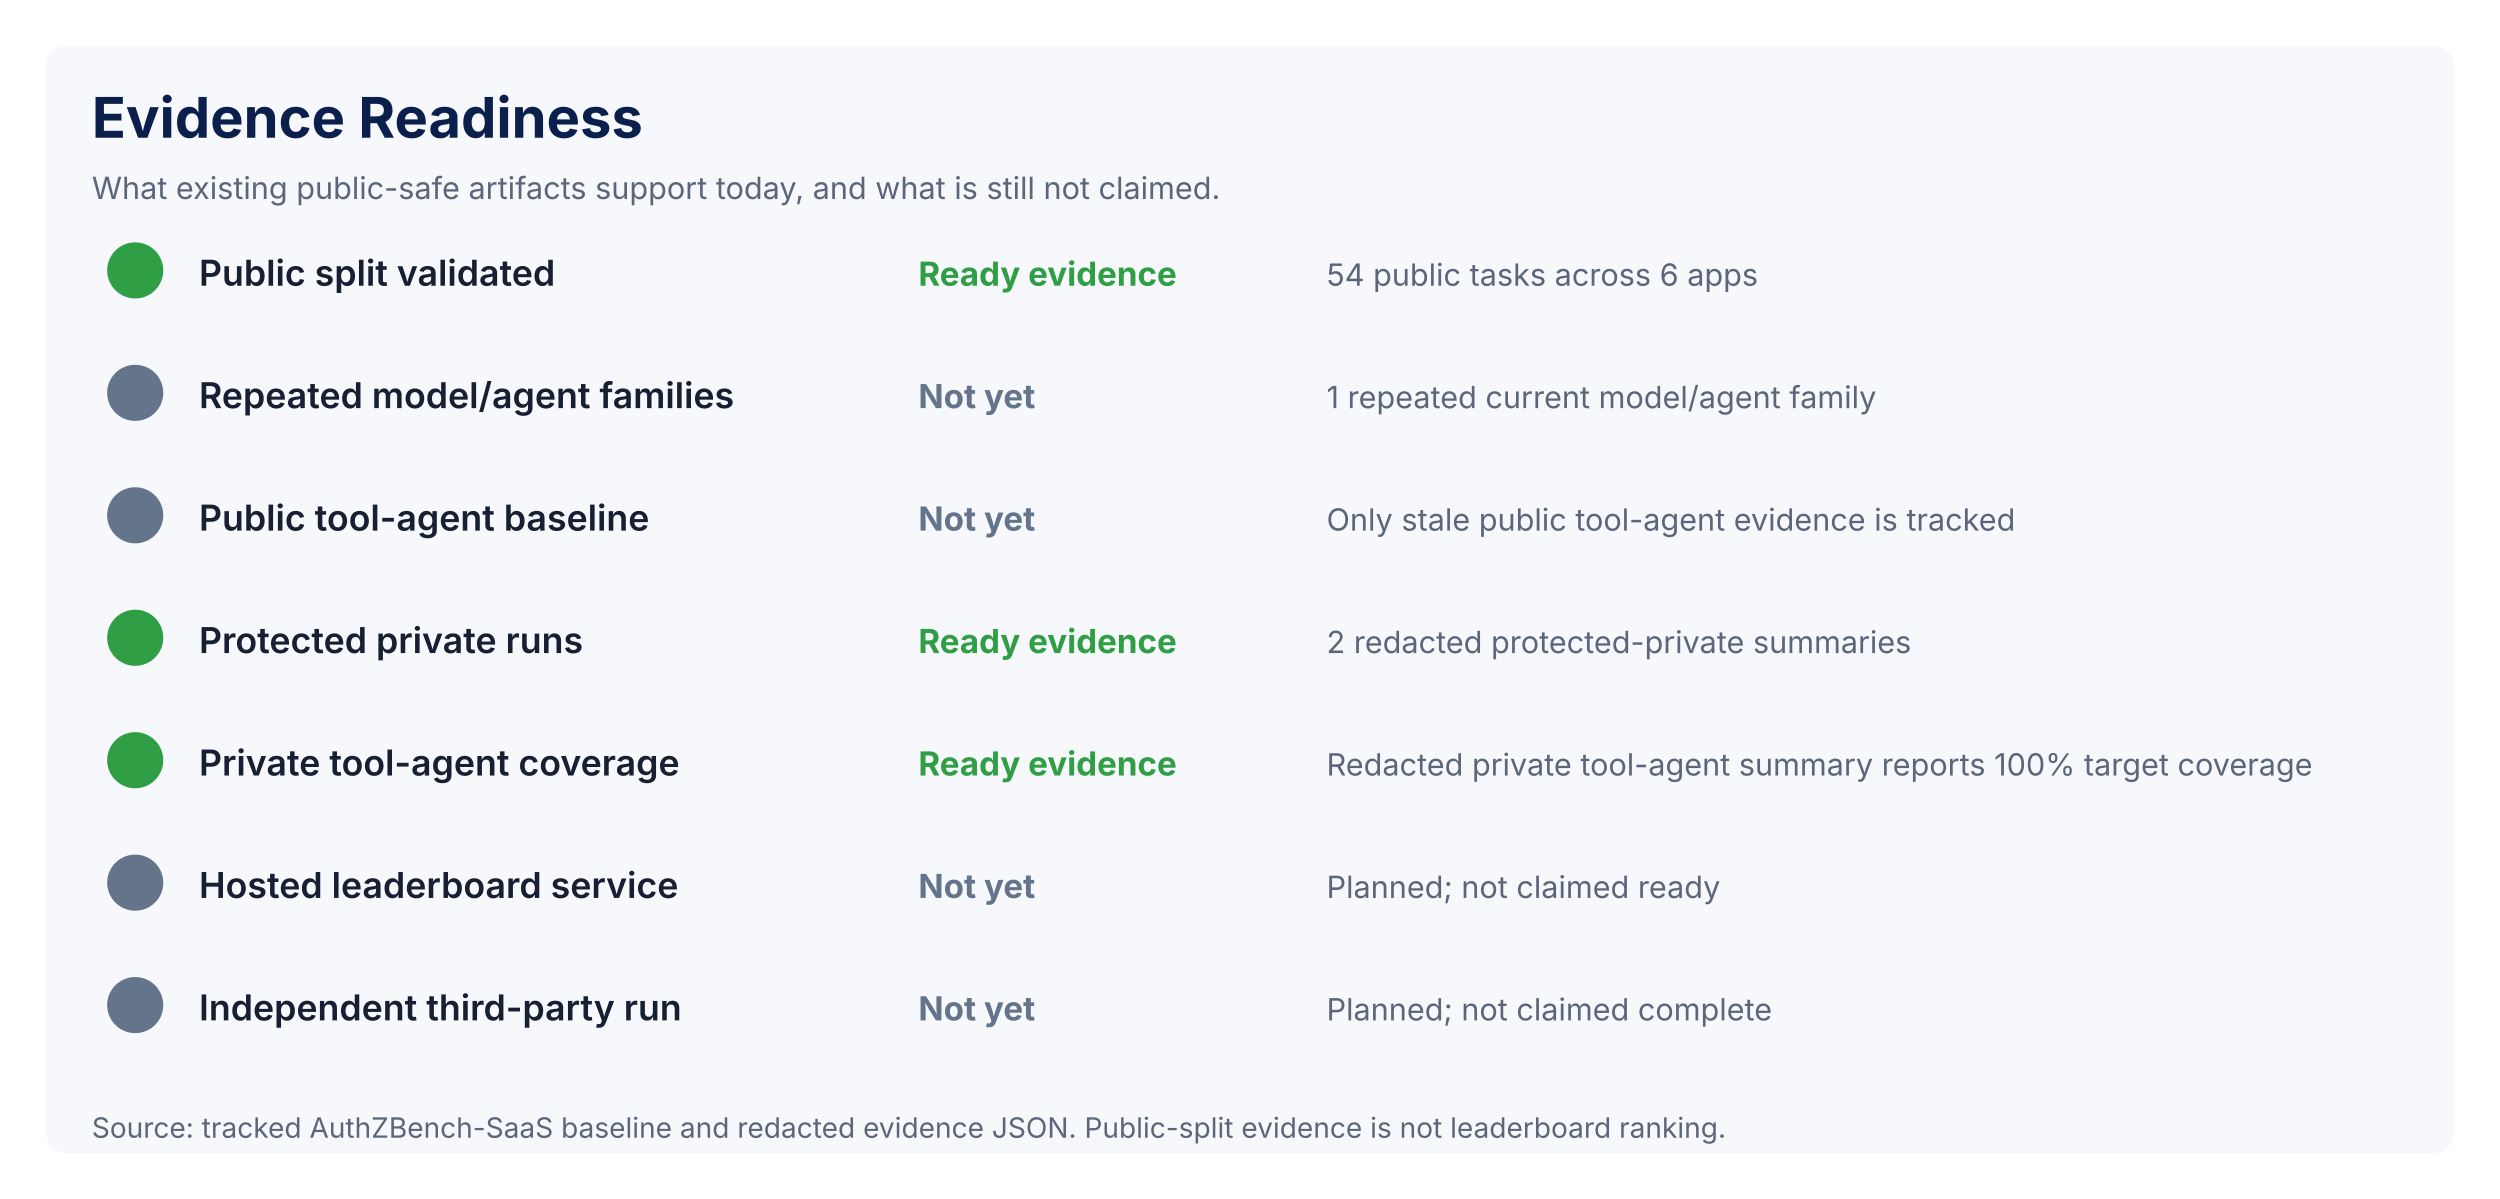
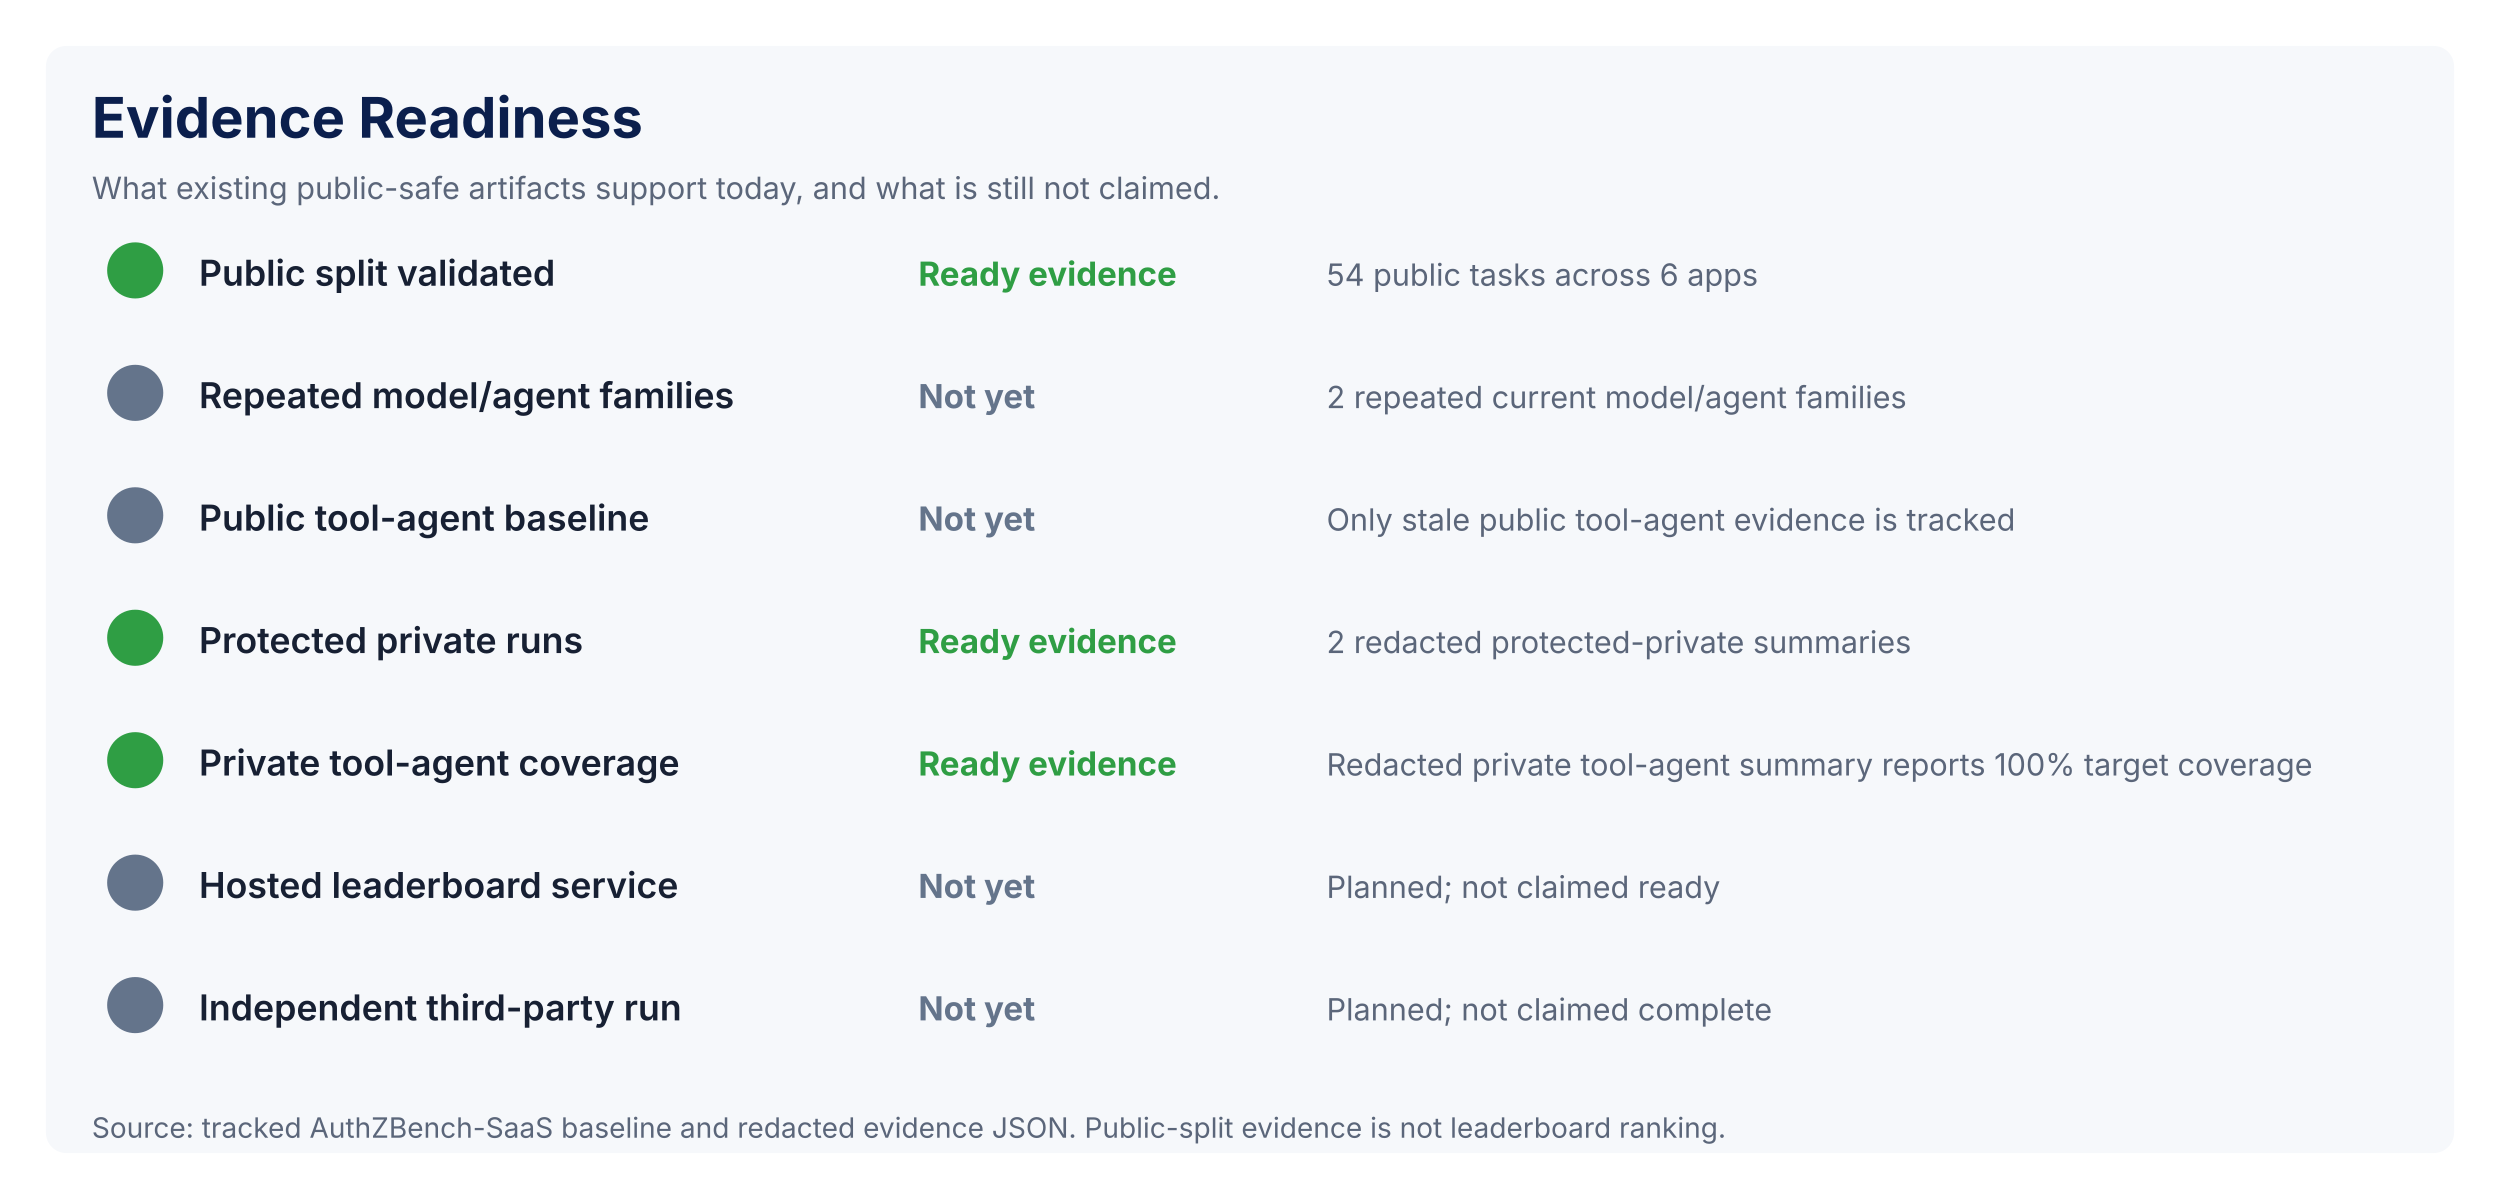
<svg xmlns="http://www.w3.org/2000/svg" width="980" height="470" viewBox="0 0 980 470" role="img" aria-labelledby="title desc">
  <rect x="0.0" y="0.0" width="980.0" height="470.0" rx="0" fill="#ffffff" />
  <rect x="18.0" y="18.0" width="944.0" height="434.0" rx="8" fill="#f6f8fb" />
  <text x="36.0" y="54.0" fill="#0b1f4d" font-family="Inter, Arial, sans-serif" font-size="22" font-weight="700">Evidence Readiness</text>
  <text x="36.0" y="78.0" fill="#5b667a" font-family="Inter, Arial, sans-serif" font-size="12" font-weight="400">What existing public-safe artifacts support today, and what is still not claimed.</text>
  <rect x="42.0" y="95.0" width="22.0" height="22.0" rx="11" fill="#2f9e44" />
  <text x="78.0" y="112.0" fill="#172033" font-family="Inter, Arial, sans-serif" font-size="14" font-weight="600">Public split validated</text>
  <text x="360.0" y="112.0" fill="#2f9e44" font-family="Inter, Arial, sans-serif" font-size="13" font-weight="700">Ready evidence</text>
  <text x="520.0" y="112.0" fill="#5b667a" font-family="Inter, Arial, sans-serif" font-size="12" font-weight="400">54 public tasks across 6 apps</text>
  <rect x="42.0" y="143.0" width="22.0" height="22.0" rx="11" fill="#64748b" />
  <text x="78.0" y="160.0" fill="#172033" font-family="Inter, Arial, sans-serif" font-size="14" font-weight="600">Repeated model/agent families</text>
  <text x="360.0" y="160.0" fill="#64748b" font-family="Inter, Arial, sans-serif" font-size="13" font-weight="700">Not yet</text>
-   <text x="520.0" y="160.0" fill="#5b667a" font-family="Inter, Arial, sans-serif" font-size="12" font-weight="400">1 repeated current model/agent family</text>
+   <text x="520.0" y="160.0" fill="#5b667a" font-family="Inter, Arial, sans-serif" font-size="12" font-weight="400">2 repeated current model/agent families</text>
  <rect x="42.0" y="191.0" width="22.0" height="22.0" rx="11" fill="#64748b" />
  <text x="78.0" y="208.0" fill="#172033" font-family="Inter, Arial, sans-serif" font-size="14" font-weight="600">Public tool-agent baseline</text>
  <text x="360.0" y="208.0" fill="#64748b" font-family="Inter, Arial, sans-serif" font-size="13" font-weight="700">Not yet</text>
  <text x="520.0" y="208.0" fill="#5b667a" font-family="Inter, Arial, sans-serif" font-size="12" font-weight="400">Only stale public tool-agent evidence is tracked</text>
  <rect x="42.0" y="239.0" width="22.0" height="22.0" rx="11" fill="#2f9e44" />
  <text x="78.0" y="256.0" fill="#172033" font-family="Inter, Arial, sans-serif" font-size="14" font-weight="600">Protected private runs</text>
  <text x="360.0" y="256.0" fill="#2f9e44" font-family="Inter, Arial, sans-serif" font-size="13" font-weight="700">Ready evidence</text>
  <text x="520.0" y="256.0" fill="#5b667a" font-family="Inter, Arial, sans-serif" font-size="12" font-weight="400">2 redacted protected-private summaries</text>
  <rect x="42.0" y="287.0" width="22.0" height="22.0" rx="11" fill="#2f9e44" />
  <text x="78.0" y="304.0" fill="#172033" font-family="Inter, Arial, sans-serif" font-size="14" font-weight="600">Private tool-agent coverage</text>
  <text x="360.0" y="304.0" fill="#2f9e44" font-family="Inter, Arial, sans-serif" font-size="13" font-weight="700">Ready evidence</text>
  <text x="520.0" y="304.0" fill="#5b667a" font-family="Inter, Arial, sans-serif" font-size="12" font-weight="400">Redacted private tool-agent summary reports 100% target coverage</text>
  <rect x="42.0" y="335.0" width="22.0" height="22.0" rx="11" fill="#64748b" />
  <text x="78.0" y="352.0" fill="#172033" font-family="Inter, Arial, sans-serif" font-size="14" font-weight="600">Hosted leaderboard service</text>
  <text x="360.0" y="352.0" fill="#64748b" font-family="Inter, Arial, sans-serif" font-size="13" font-weight="700">Not yet</text>
  <text x="520.0" y="352.0" fill="#5b667a" font-family="Inter, Arial, sans-serif" font-size="12" font-weight="400">Planned; not claimed ready</text>
  <rect x="42.0" y="383.0" width="22.0" height="22.0" rx="11" fill="#64748b" />
  <text x="78.0" y="400.0" fill="#172033" font-family="Inter, Arial, sans-serif" font-size="14" font-weight="600">Independent third-party run</text>
  <text x="360.0" y="400.0" fill="#64748b" font-family="Inter, Arial, sans-serif" font-size="13" font-weight="700">Not yet</text>
  <text x="520.0" y="400.0" fill="#5b667a" font-family="Inter, Arial, sans-serif" font-size="12" font-weight="400">Planned; not claimed complete</text>
  <text x="36.0" y="446.0" fill="#5b667a" font-family="Inter, Arial, sans-serif" font-size="11" font-weight="400">Source: tracked AuthZBench-SaaS baseline and redacted evidence JSON. Public-split evidence is not leaderboard ranking.</text>
</svg>
